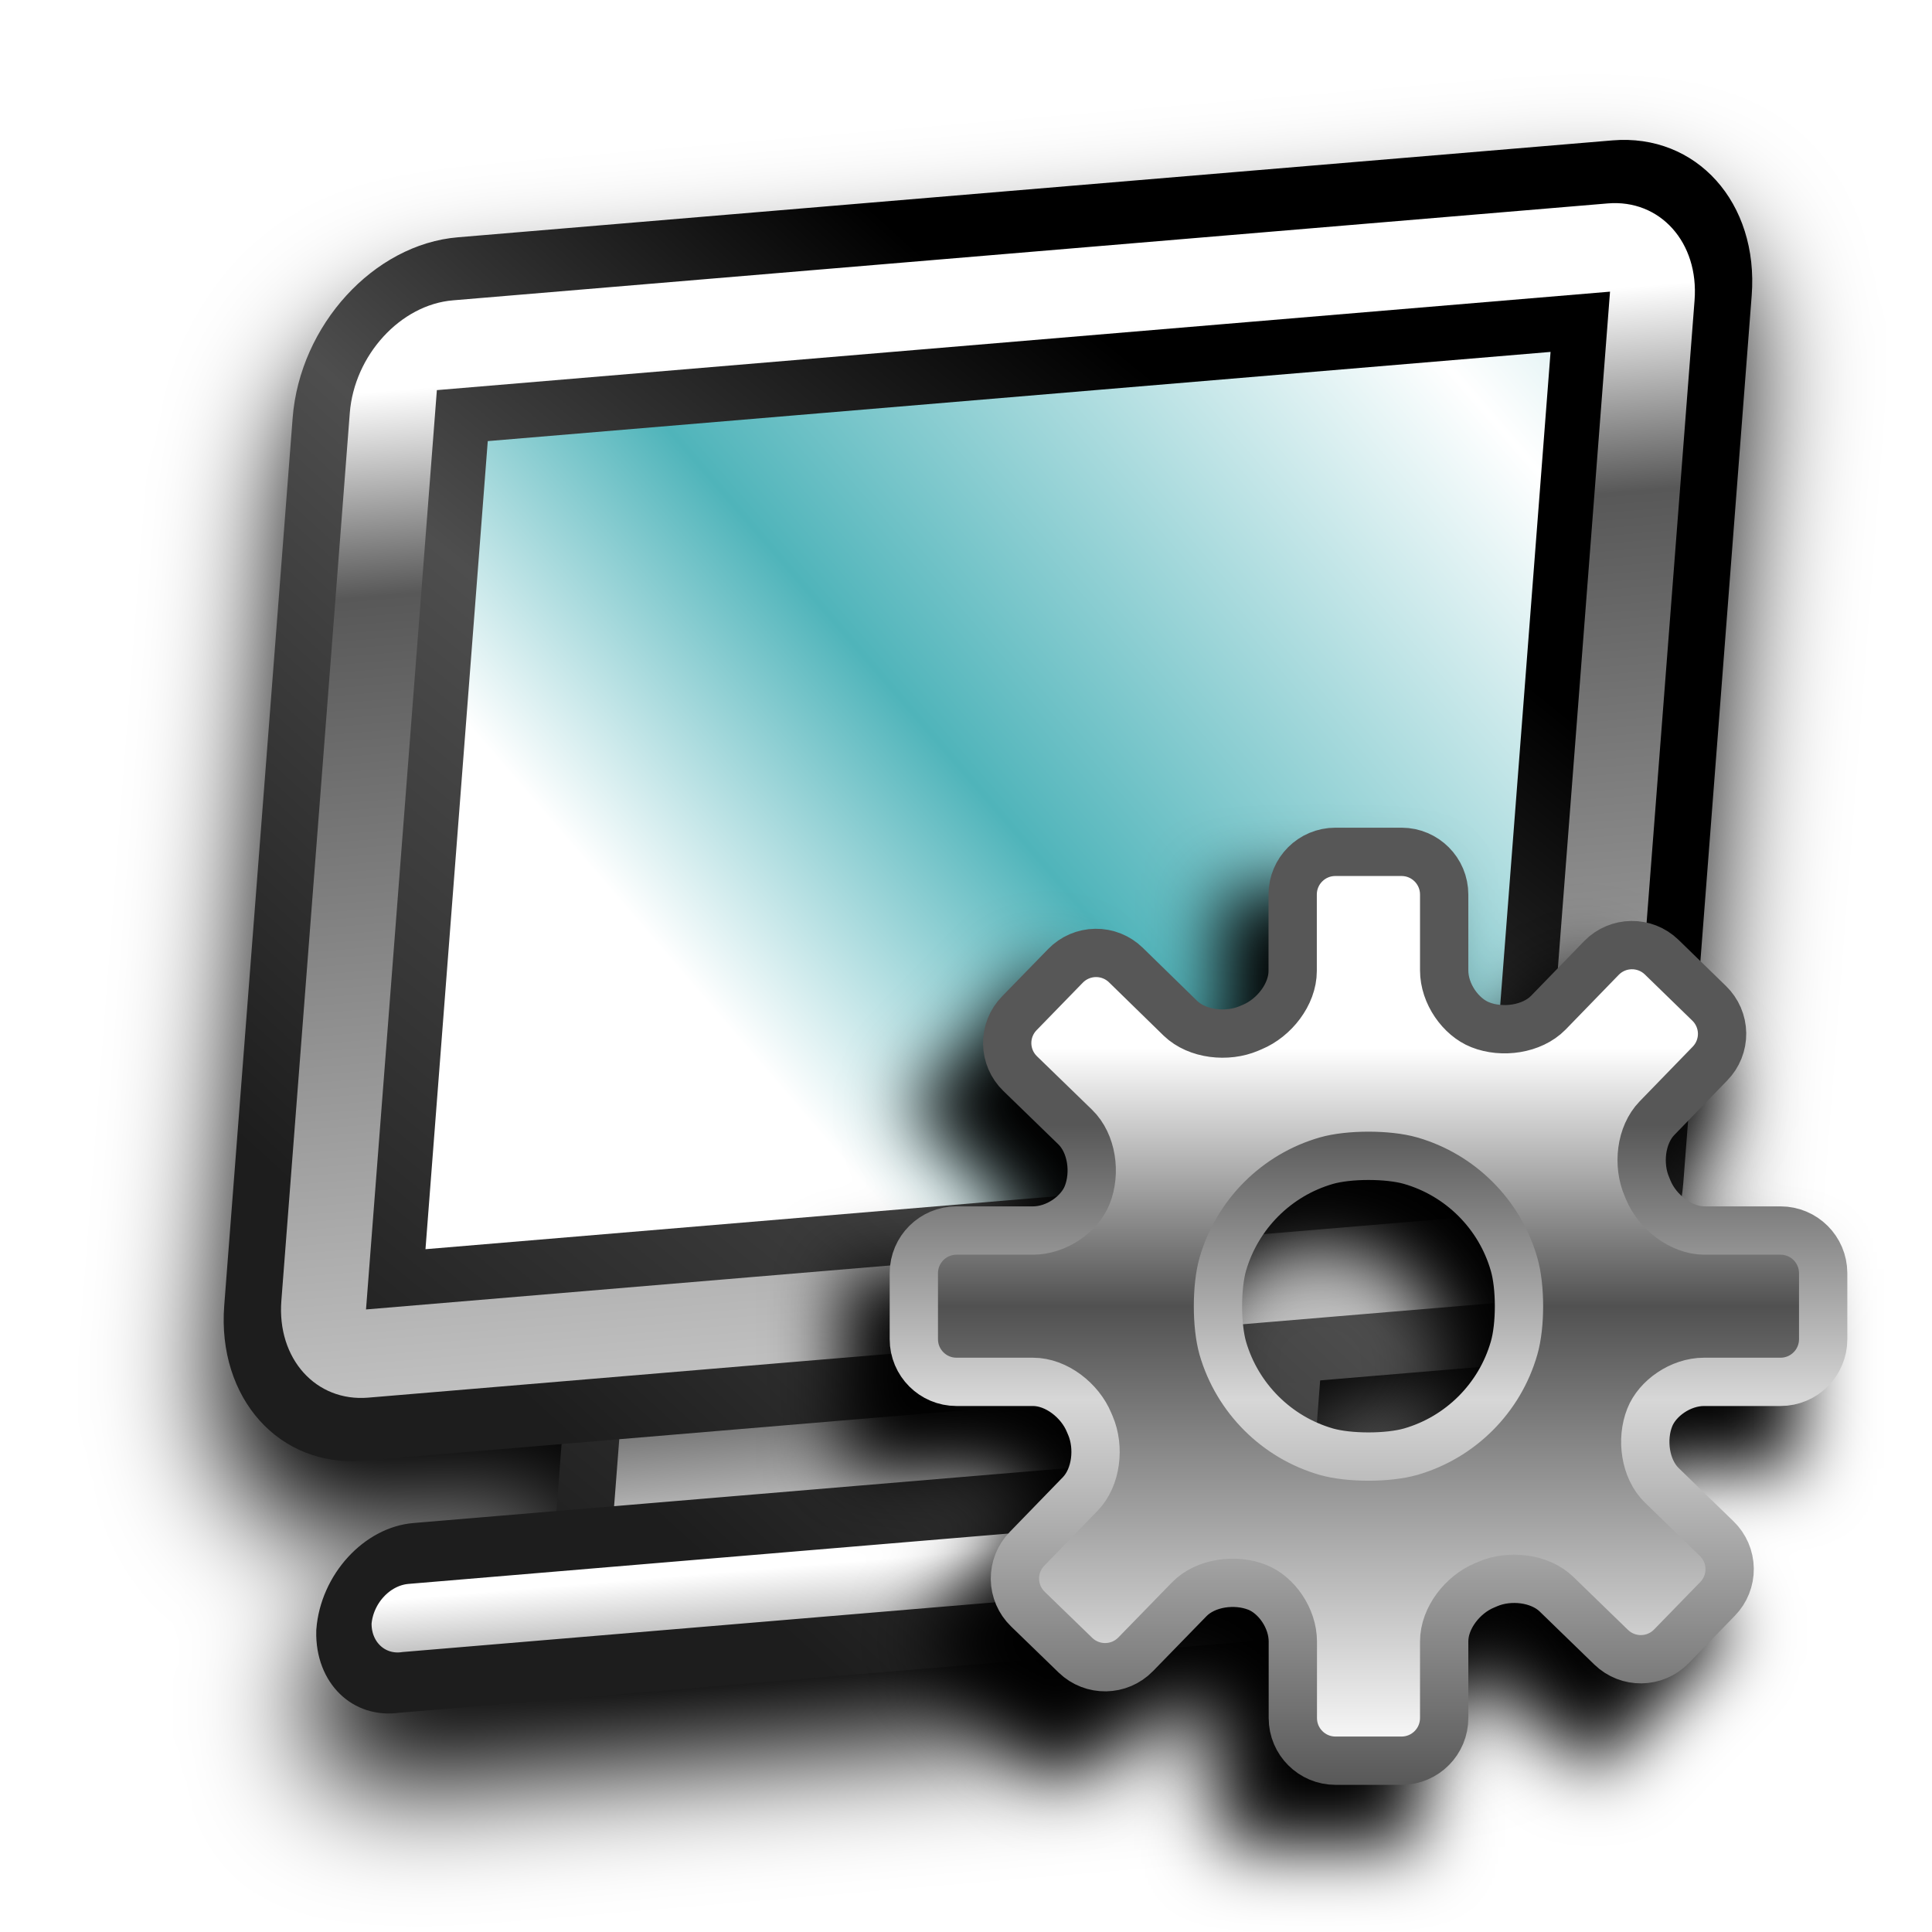
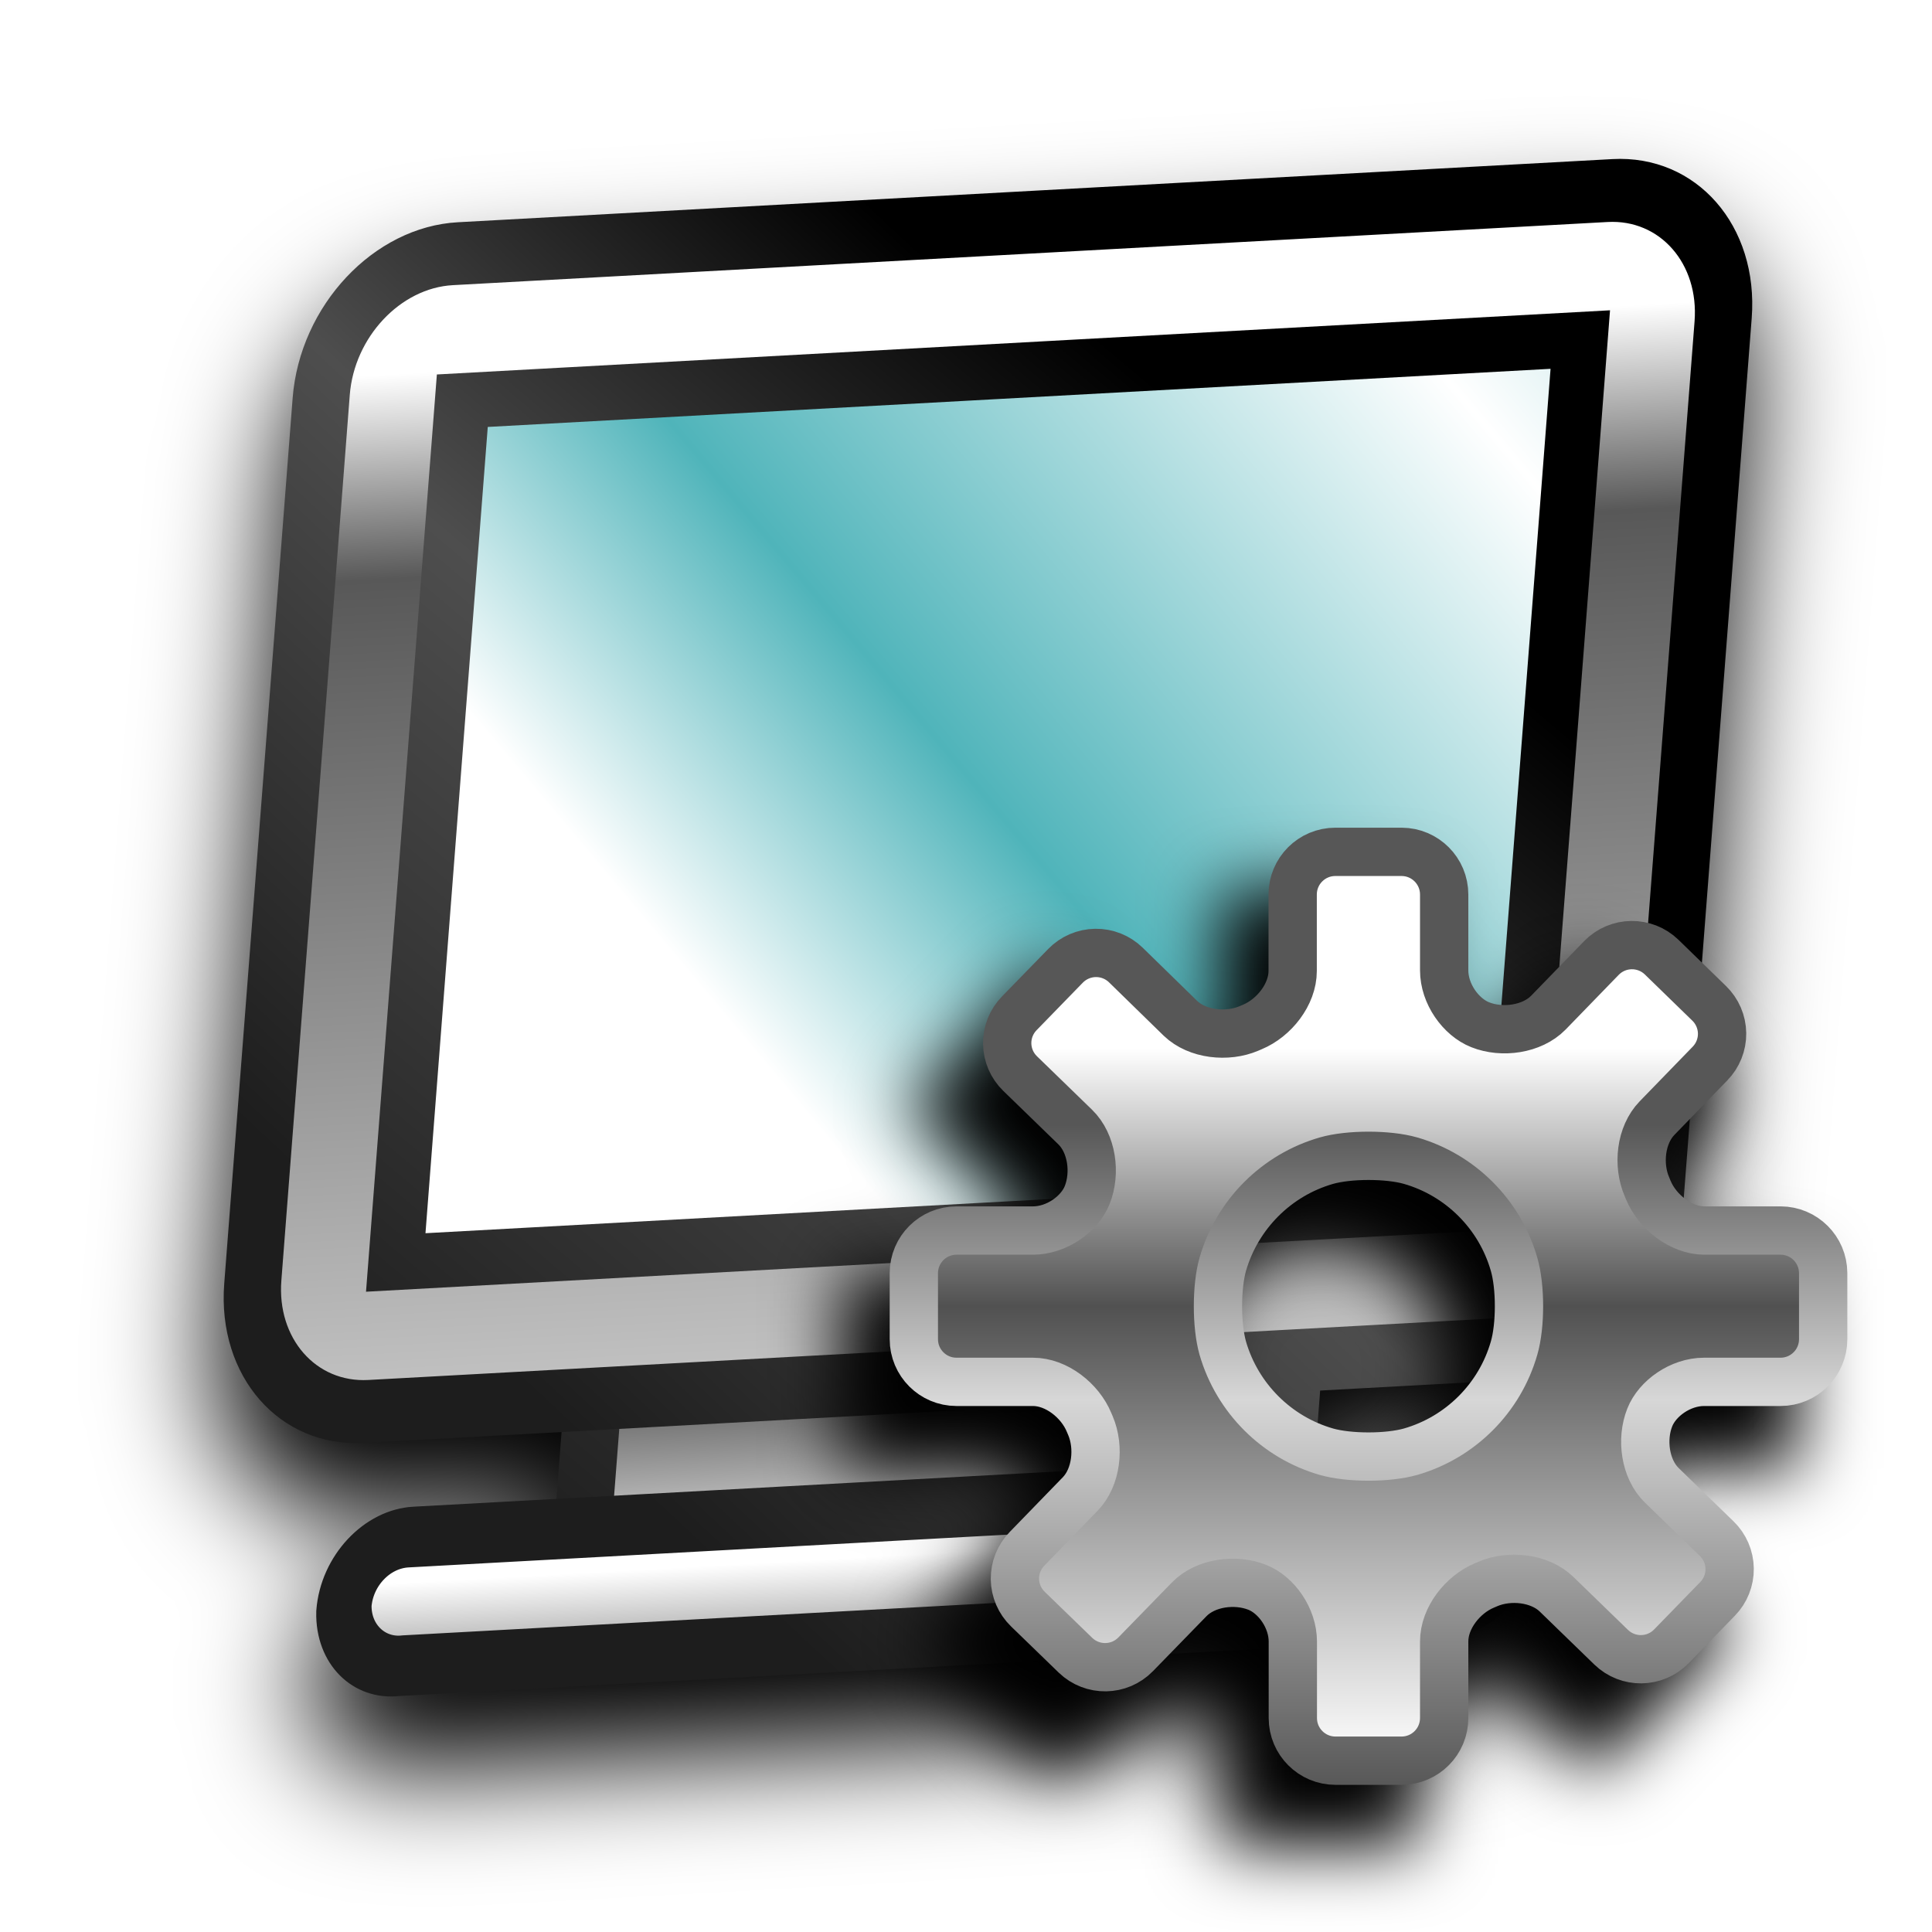
<svg xmlns="http://www.w3.org/2000/svg" xmlns:xlink="http://www.w3.org/1999/xlink" width="12mm" height="12mm" viewBox="0 0 12 12" version="1.1" id="svg1">
  <defs id="defs1">
    <linearGradient id="linearGradient4">
      <stop style="stop-color:#000000;stop-opacity:1;" offset="0.16" id="stop17" />
      <stop style="stop-color:#4e4e4e;stop-opacity:1;" offset="0.527" id="stop19" />
      <stop style="stop-color:#1d1d1d;stop-opacity:1;" offset="1" id="stop18" />
    </linearGradient>
    <linearGradient id="linearGradient1">
      <stop style="stop-color:#575757;stop-opacity:1;" offset="0.312" id="stop1" />
      <stop style="stop-color:#d7d7d7;stop-opacity:1;" offset="0.597" id="stop16" />
      <stop style="stop-color:#575757;stop-opacity:1;" offset="1" id="stop2" />
    </linearGradient>
    <linearGradient id="linearGradient6">
      <stop style="stop-color:#ffffff;stop-opacity:1;" offset="0.216" id="stop13" />
      <stop style="stop-color:#515151;stop-opacity:1;" offset="0.5" id="stop15" />
      <stop style="stop-color:#ffffff;stop-opacity:1;" offset="1" id="stop14" />
    </linearGradient>
    <linearGradient xlink:href="#linearGradient6" id="linearGradient15" x1="18" y1="-0" x2="18" y2="12" gradientUnits="userSpaceOnUse" gradientTransform="matrix(0.4706058,0,0,0.4703274,0.02900592,5.29117)" />
    <filter style="color-interpolation-filters:sRGB" id="filter12" x="-0.121" y="-0.121" width="1.241" height="1.241">
      <feGaussianBlur stdDeviation="0.228" id="feGaussianBlur12" />
    </filter>
    <linearGradient id="linearGradient5">
      <stop style="stop-color:#000000;stop-opacity:1;" offset="0.254" id="stop6" />
      <stop style="stop-color:#ffffff;stop-opacity:1;" offset="0.675" id="stop7" />
    </linearGradient>
    <linearGradient id="linearGradient8">
      <stop style="stop-color:#ffffff;stop-opacity:1;" offset="0.485" id="stop8" />
      <stop style="stop-color:#000000;stop-opacity:1;" offset="0.665" id="stop9" />
    </linearGradient>
    <linearGradient id="linearGradient10">
      <stop style="stop-color:#ffffff;stop-opacity:1;" offset="0" id="stop10" />
      <stop style="stop-color:#4fb4ba;stop-opacity:1;" offset="0.5" id="stop12" />
      <stop style="stop-color:#ffffff;stop-opacity:1;" offset="0.773" id="stop11" />
    </linearGradient>
    <linearGradient id="linearGradient3">
      <stop style="stop-color:#ffffff;stop-opacity:1;" offset="0.201" id="stop3" />
      <stop style="stop-color:#585858;stop-opacity:1;" offset="0.334" id="stop5" />
      <stop style="stop-color:#dddddd;stop-opacity:1;" offset="1" id="stop4" />
    </linearGradient>
    <linearGradient xlink:href="#linearGradient5" id="linearGradient12" gradientUnits="userSpaceOnUse" gradientTransform="matrix(0.7960716,0,0,0.8715962,1.092964,0.7111631)" x1="6" y1="6.5" x2="6" y2="12.5" />
    <linearGradient xlink:href="#linearGradient8" id="linearGradient13" gradientUnits="userSpaceOnUse" x1="6" y1="5.5" x2="6" y2="15.5" />
    <linearGradient xlink:href="#linearGradient10" id="linearGradient14" gradientUnits="userSpaceOnUse" gradientTransform="matrix(0.7618021,0,0,0.8340755,1.298581,0.880006)" x1="2.403" y1="1.027" x2="9.597" y2="7.973" spreadMethod="reflect" />
    <linearGradient xlink:href="#linearGradient3" id="linearGradient16" gradientUnits="userSpaceOnUse" x1="6" y1="-1.5" x2="6" y2="10.5" />
    <filter style="color-interpolation-filters:sRGB" id="filter21" x="-0.115" y="-0.116" width="1.229" height="1.231">
      <feGaussianBlur stdDeviation="0.375" id="feGaussianBlur21" />
    </filter>
    <linearGradient xlink:href="#linearGradient1" id="linearGradient2" x1="9.016" y1="6.153" x2="9.016" y2="11.223" gradientUnits="userSpaceOnUse" gradientTransform="matrix(1.183876,0,0,1.183176,-2.17405,-2.166064)" />
    <linearGradient xlink:href="#linearGradient4" id="linearGradient18" x1="2.674" y1="1.694" x2="9.065" y2="9.31" gradientUnits="userSpaceOnUse" />
+     <linearGradient xlink:href="#linearGradient4" id="linearGradient7" gradientUnits="userSpaceOnUse" x1="2.674" y1="1.694" x2="9.065" y2="9.31" />
+     <linearGradient xlink:href="#linearGradient4" id="linearGradient9" gradientUnits="userSpaceOnUse" x1="2.674" y1="1.694" x2="9.065" y2="9.31" />
+     <linearGradient xlink:href="#linearGradient4" id="linearGradient11" gradientUnits="userSpaceOnUse" x1="2.674" y1="1.694" x2="9.065" y2="9.31" />
+     <linearGradient xlink:href="#linearGradient4" id="linearGradient17" gradientUnits="userSpaceOnUse" x1="2.674" y1="1.694" x2="9.065" y2="9.31" />
  </defs>
  <g id="layer1">
-     <g id="g17" style="fill:#000000;fill-opacity:1;stroke:#000000;stroke-width:1.011;stroke-opacity:1;filter:url(#filter21)" transform="matrix(-0.9115163,0.0765038,-0.07081351,0.9187549,11.77916,0.7258139)">
+     <g id="g17" style="fill:#000000;fill-opacity:1;stroke:#000000;stroke-width:1.011;stroke-opacity:1;filter:url(#filter21)" transform="matrix(-0.9115163,0.04985546,-0.07081351,0.9166846,11.77916,0.893611)">
      <rect style="fill:#000000;fill-opacity:1;stroke:#000000;stroke-width:0.393;stroke-opacity:1" id="rect16" width="4.776" height="0.872" x="3.481" y="8.556" />
      <path style="fill:#000000;fill-opacity:1;stroke:#000000;stroke-width:0.472;stroke-opacity:1" id="path16" width="10" height="1" x="1" y="10" d="m 1.529,10 h 8.942 a 0.529,0.529 45 0 1 0.529,0.529 0.501,0.501 138.338 0 1 -0.529,0.471 H 1.529 A 0.529,0.529 45 0 1 1,10.471 0.501,0.501 138.338 0 1 1.529,10 Z" transform="matrix(0.7960716,0,0,0.8715961,1.092964,0.7111631)" />
      <path id="path17" style="fill:#000000;fill-opacity:1;stroke:#000000;stroke-width:0.489;stroke-dasharray:none;stroke-opacity:1" d="M 0,1.058 V 7.942 A 1.058,1.058 45 0 0 1.058,9 H 10.941 A 1.058,1.058 135 0 0 12,7.942 V 1.058 A 1.058,1.058 45 0 0 10.941,0 H 1.058 A 1.058,1.058 135 0 0 0,1.058 Z M 2.059,1.321 H 9.942 A 1.058,1.058 45 0 1 11,2.38 V 6.335 A 1.058,1.058 135 0 1 9.942,7.393 H 2.058 A 1.058,1.058 45.002 0 1 1,6.335 L 1,2.38 A 1.058,1.058 135.002 0 1 2.059,1.321 Z" transform="matrix(0.7960716,0,0,0.8715961,1.092964,0.7111631)" />
    </g>
-     <g id="g16" transform="matrix(-0.9115163,0.0765038,-0.07081351,0.9187549,11.81457,0.2663213)" style="stroke-width:1.011;stroke:url(#linearGradient18);stroke-opacity:1">
-       <rect style="fill:url(#linearGradient12);stroke:url(#linearGradient18);stroke-width:0.393;stroke-opacity:1" id="rect4-2" width="4.776" height="0.872" x="3.481" y="8.556" />
-       <path style="fill:url(#linearGradient13);stroke:url(#linearGradient18);stroke-width:0.472;stroke-opacity:1" id="path4" width="10" height="1" x="1" y="10" d="m 1.529,10 h 8.942 a 0.529,0.529 45 0 1 0.529,0.529 0.501,0.501 138.338 0 1 -0.529,0.471 H 1.529 A 0.529,0.529 45 0 1 1,10.471 0.501,0.501 138.338 0 1 1.529,10 Z" transform="matrix(0.7960716,0,0,0.8715961,1.092964,0.7111631)" />
-       <path id="path5" style="fill:url(#linearGradient16);stroke:url(#linearGradient18);stroke-width:0.489;stroke-dasharray:none;stroke-opacity:1" d="M 0,1.058 V 7.942 A 1.058,1.058 45 0 0 1.058,9 H 10.941 A 1.058,1.058 135 0 0 12,7.942 V 1.058 A 1.058,1.058 45 0 0 10.941,0 H 1.058 A 1.058,1.058 135 0 0 0,1.058 Z m 2.554,0.263 h 6.892 a 1.058,1.058 45 0 1 1.058,1.058 l 0,3.955 A 1.058,1.058 135 0 1 9.446,7.393 H 2.553 A 1.058,1.058 45.002 0 1 1.495,6.335 L 1.495,2.38 A 1.058,1.058 135.002 0 1 2.554,1.321 Z" transform="matrix(0.7960716,0,0,0.8715961,1.092964,0.7111631)" />
-       <rect style="display:inline;fill:url(#linearGradient14);stroke:url(#linearGradient18);stroke-width:0.376;stroke-opacity:1" id="rect5" width="7.618" height="5.839" x="2.06" y="1.714" />
+     <g id="g16" transform="matrix(-0.9115163,0.04985546,-0.07081351,0.9166846,11.81457,0.4351537)" style="stroke:url(#linearGradient18);stroke-width:1.011;stroke-opacity:1">
+       <rect style="fill:url(#linearGradient12);stroke:url(#linearGradient7);stroke-width:0.393;stroke-opacity:1" id="rect4-2" width="4.776" height="0.872" x="3.481" y="8.556" />
+       <path style="fill:url(#linearGradient13);stroke:url(#linearGradient9);stroke-width:0.472;stroke-opacity:1" id="path4" width="10" height="1" x="1" y="10" d="m 1.529,10 h 8.942 a 0.529,0.529 45 0 1 0.529,0.529 0.501,0.501 138.338 0 1 -0.529,0.471 H 1.529 A 0.529,0.529 45 0 1 1,10.471 0.501,0.501 138.338 0 1 1.529,10 Z" transform="matrix(0.7960716,0,0,0.8715961,1.092964,0.7111631)" />
+       <path id="path5" style="fill:url(#linearGradient16);stroke:url(#linearGradient11);stroke-width:0.489;stroke-dasharray:none;stroke-opacity:1" d="M 0,1.058 V 7.942 A 1.058,1.058 45 0 0 1.058,9 H 10.941 A 1.058,1.058 135 0 0 12,7.942 V 1.058 A 1.058,1.058 45 0 0 10.941,0 H 1.058 A 1.058,1.058 135 0 0 0,1.058 Z m 2.554,0.263 h 6.892 a 1.058,1.058 45 0 1 1.058,1.058 l 0,3.955 A 1.058,1.058 135 0 1 9.446,7.393 H 2.553 A 1.058,1.058 45.002 0 1 1.495,6.335 L 1.495,2.38 A 1.058,1.058 135.002 0 1 2.554,1.321 Z" transform="matrix(0.7960716,0,0,0.8715961,1.092964,0.7111631)" />
+       <rect style="display:inline;fill:url(#linearGradient14);stroke:url(#linearGradient17);stroke-width:0.376;stroke-opacity:1" id="rect5" width="7.618" height="5.839" x="2.06" y="1.714" />
    </g>
    <path id="rect4" style="opacity:1;mix-blend-mode:normal;fill:#000000;fill-opacity:1;stroke:#000000;stroke-width:0.308;stroke-dasharray:none;stroke-opacity:1;filter:url(#filter12)" d="m 8.549,6.497 v 1.032 a 1.935,1.935 0 0 0 -0.521,0.219 l -0.74,-0.719 -0.674,0.694 0.741,0.72 a 1.935,1.935 0 0 0 -0.193,0.472 h -1.032 v 0.967 h 1.033 a 1.935,1.935 0 0 0 0.219,0.521 l -0.719,0.74 0.694,0.674 0.72,-0.741 a 1.935,1.935 0 0 0 0.471,0.192 v 1.032 h 0.967 V 11.27 a 1.935,1.935 0 0 0 0.521,-0.219 l 0.74,0.719 0.674,-0.694 -0.741,-0.72 a 1.935,1.935 0 0 0 0.192,-0.472 h 1.033 V 8.916 H 10.906 A 1.935,1.935 0 0 0 10.685,8.393 L 11.402,7.655 10.708,6.981 9.991,7.719 A 1.935,1.935 0 0 0 9.516,7.526 V 6.497 Z m 0.484,1.935 a 0.967,0.967 0 0 1 0.967,0.968 0.967,0.967 0 0 1 -0.967,0.967 0.967,0.967 0 0 1 -0.967,-0.967 0.967,0.967 0 0 1 0.967,-0.968 z" transform="matrix(0.9728387,0,0,0.9722631,-0.5871846,-0.6371629)" />
    <path id="path12" style="opacity:1;fill:url(#linearGradient15);fill-opacity:1;stroke:url(#linearGradient2);stroke-width:0.3;stroke-dasharray:none;stroke-opacity:1" d="m 8.029,5.556 v 0.475 c 0,0.146 -0.116,0.292 -0.251,0.348 -0.007,0.003 -0.014,0.006 -0.021,0.009 -0.134,0.057 -0.32,0.038 -0.425,-0.063 L 6.993,5.994 A 0.265,0.265 179.179 0 0 6.618,5.999 L 6.331,6.294 a 0.264,0.264 89.18 0 0 0.005,0.374 L 6.678,7 C 6.783,7.102 6.807,7.286 6.753,7.422 6.706,7.541 6.562,7.643 6.416,7.643 l -0.475,0 A 0.265,0.265 135 0 0 5.676,7.907 v 0.411 a 0.265,0.265 45 0 0 0.265,0.265 h 0.475 c 0.146,0 0.292,0.116 0.348,0.251 0.003,0.007 0.006,0.014 0.009,0.021 0.057,0.134 0.038,0.32 -0.064,0.425 L 6.379,9.62 a 0.264,0.264 89.174 0 0 0.005,0.374 L 6.68,10.281 A 0.265,0.265 179.175 0 0 7.054,10.275 L 7.386,9.934 c 0.102,-0.105 0.287,-0.129 0.423,-0.075 0.119,0.047 0.221,0.191 0.221,0.337 v 0.475 a 0.265,0.265 45 0 0 0.265,0.265 H 8.706 A 0.265,0.265 135 0 0 8.97,10.67 v -0.475 c 0,-0.146 0.116,-0.292 0.251,-0.348 0.007,-0.003 0.014,-0.006 0.021,-0.009 0.134,-0.057 0.32,-0.038 0.425,0.063 l 0.34,0.33 a 0.265,0.265 179.184 0 0 0.374,-0.005 l 0.287,-0.295 a 0.264,0.264 89.18 0 0 -0.005,-0.374 L 10.322,9.226 c -0.105,-0.102 -0.129,-0.287 -0.075,-0.422 0.047,-0.119 0.191,-0.221 0.337,-0.221 h 0.475 a 0.265,0.265 135 0 0 0.265,-0.265 l 0,-0.411 A 0.265,0.265 45 0 0 11.059,7.643 l -0.472,0 c -0.146,0 -0.293,-0.116 -0.349,-0.251 -0.003,-0.008 -0.006,-0.015 -0.009,-0.022 -0.058,-0.134 -0.039,-0.32 0.063,-0.425 l 0.329,-0.339 a 0.264,0.264 89.173 0 0 -0.005,-0.374 l -0.295,-0.287 a 0.265,0.265 179.173 0 0 -0.374,0.005 L 9.617,6.29 C 9.515,6.394 9.33,6.419 9.194,6.365 9.073,6.317 8.97,6.173 8.97,6.027 V 5.556 A 0.265,0.265 45 0 0 8.706,5.291 H 8.294 A 0.265,0.265 135 0 0 8.029,5.556 Z M 8.761,7.209 C 9.071,7.298 9.315,7.542 9.404,7.852 9.445,7.992 9.445,8.234 9.404,8.374 9.315,8.684 9.071,8.928 8.761,9.017 8.621,9.057 8.379,9.057 8.239,9.017 7.929,8.928 7.685,8.684 7.595,8.374 7.555,8.234 7.555,7.992 7.595,7.852 7.685,7.542 7.929,7.298 8.239,7.209 c 0.14,-0.04 0.382,-0.04 0.522,-6.7e-6 z" />
  </g>
</svg>
